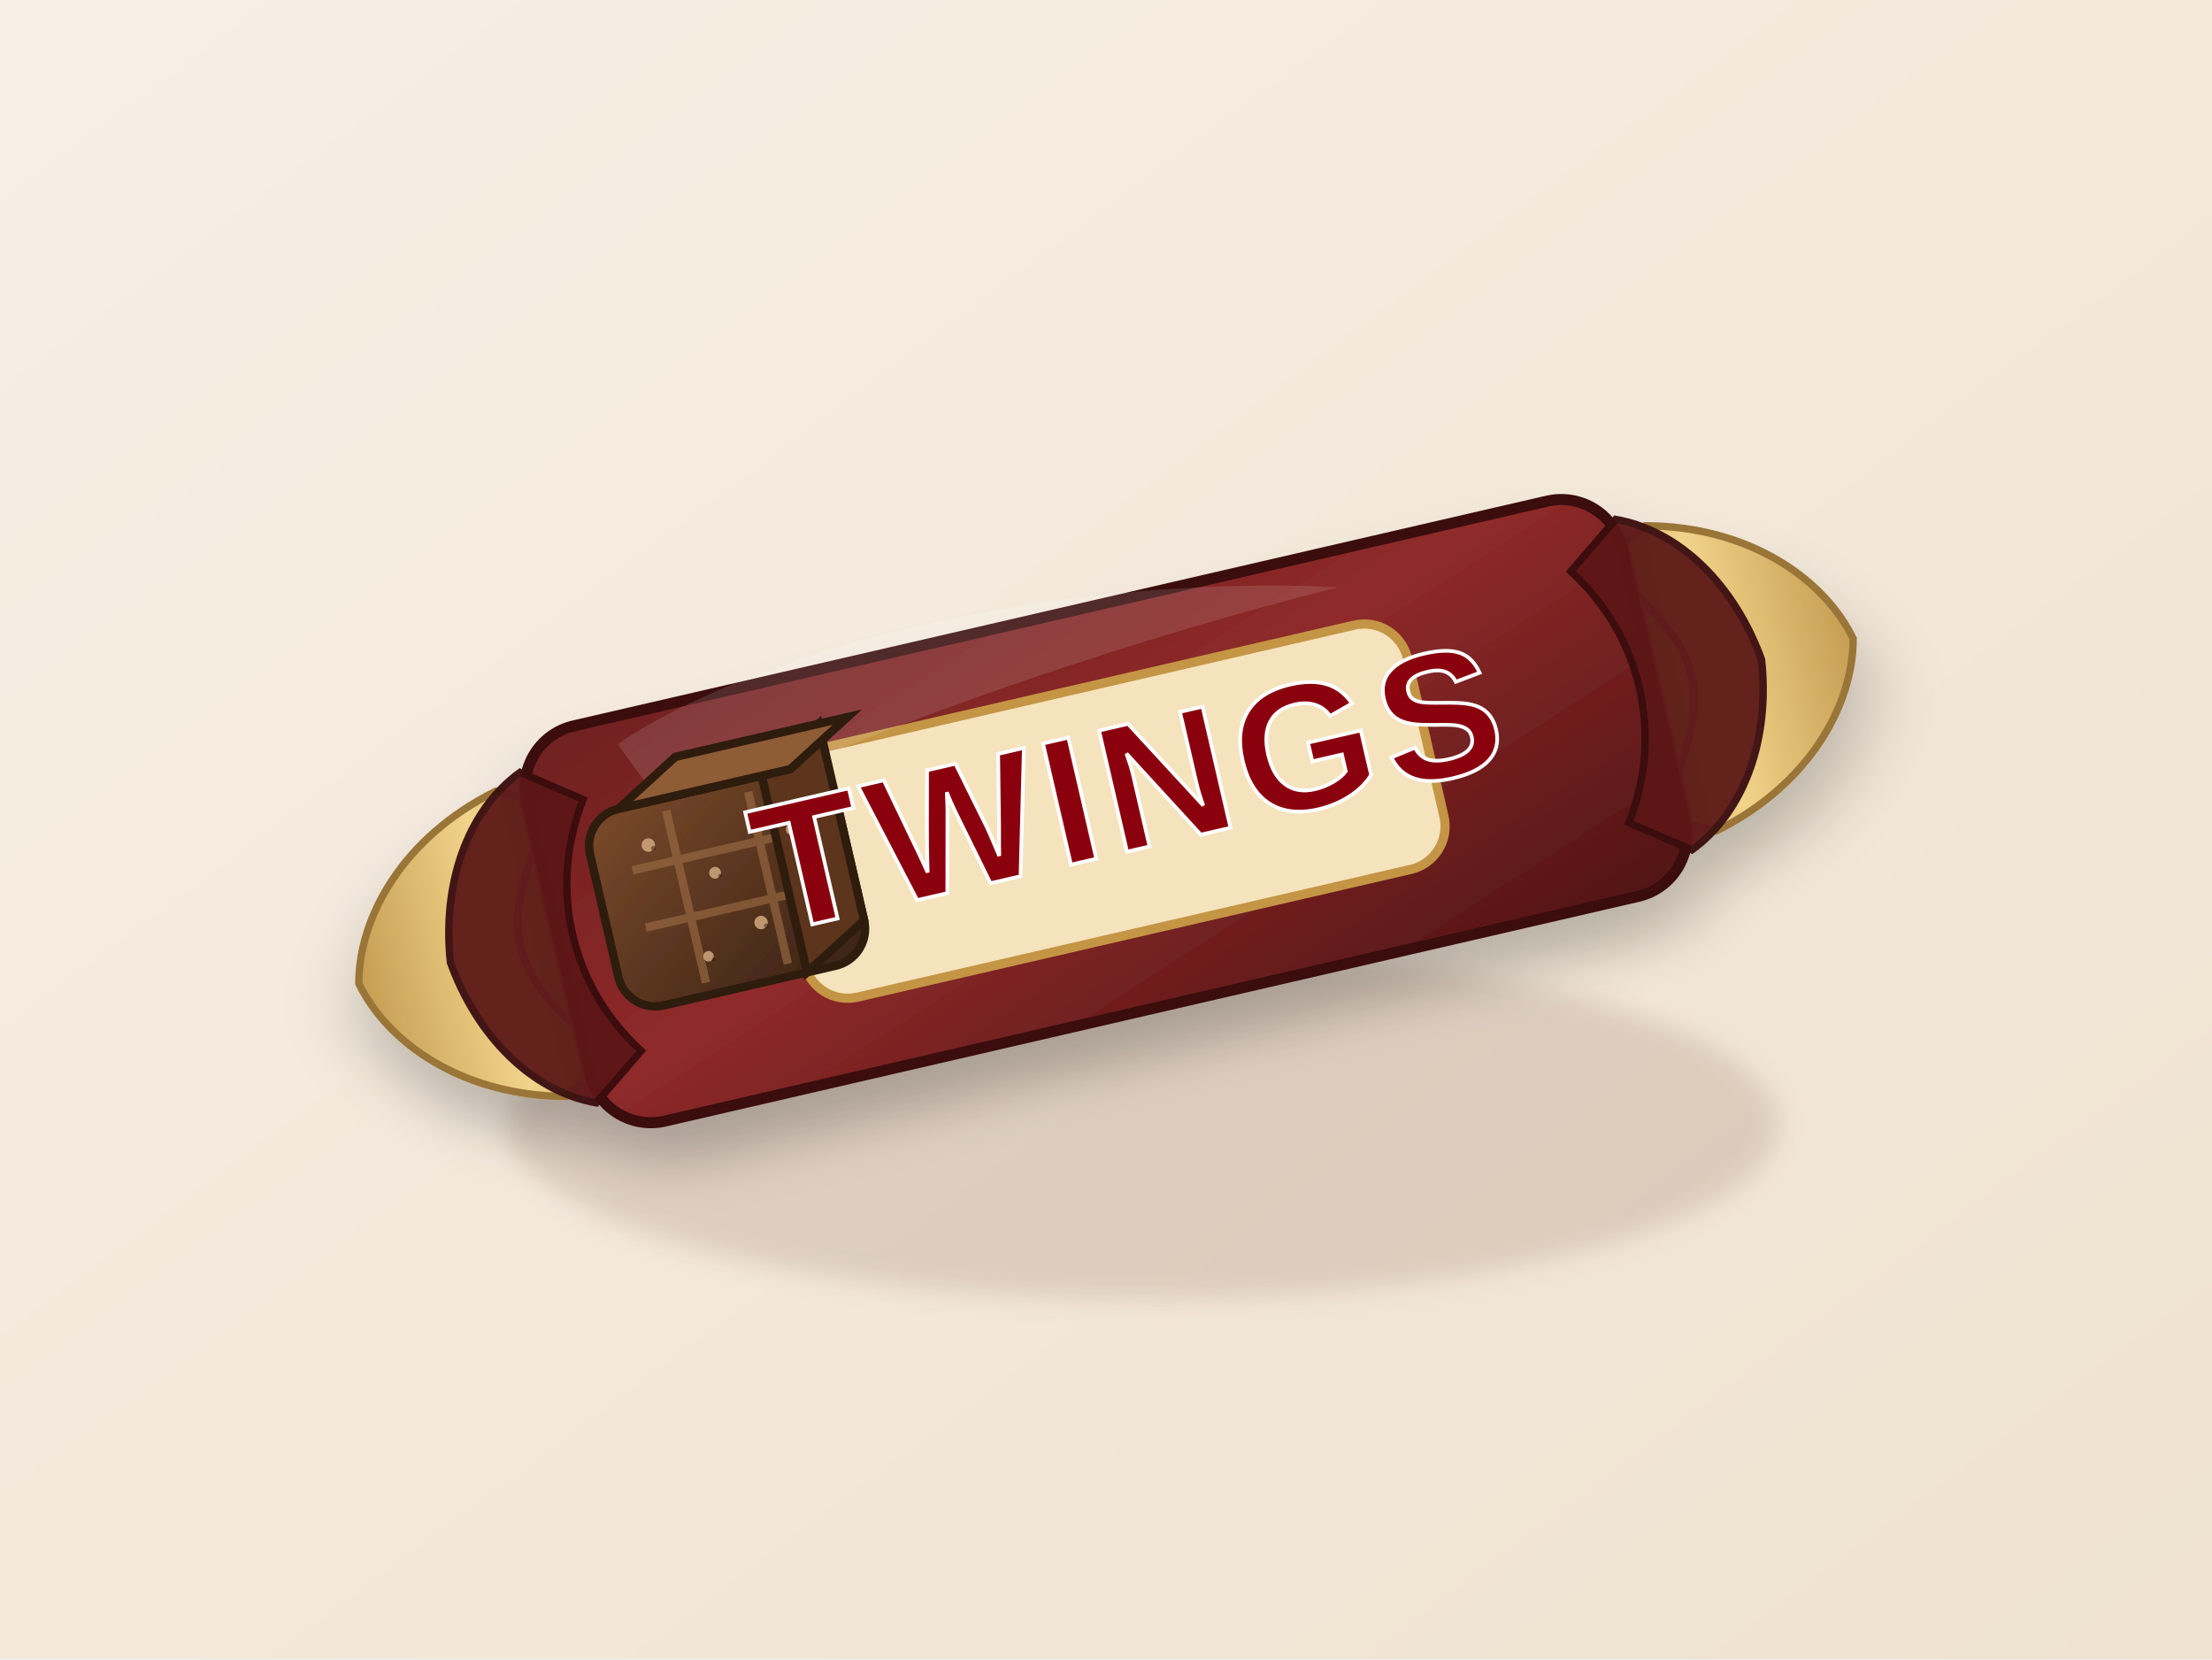
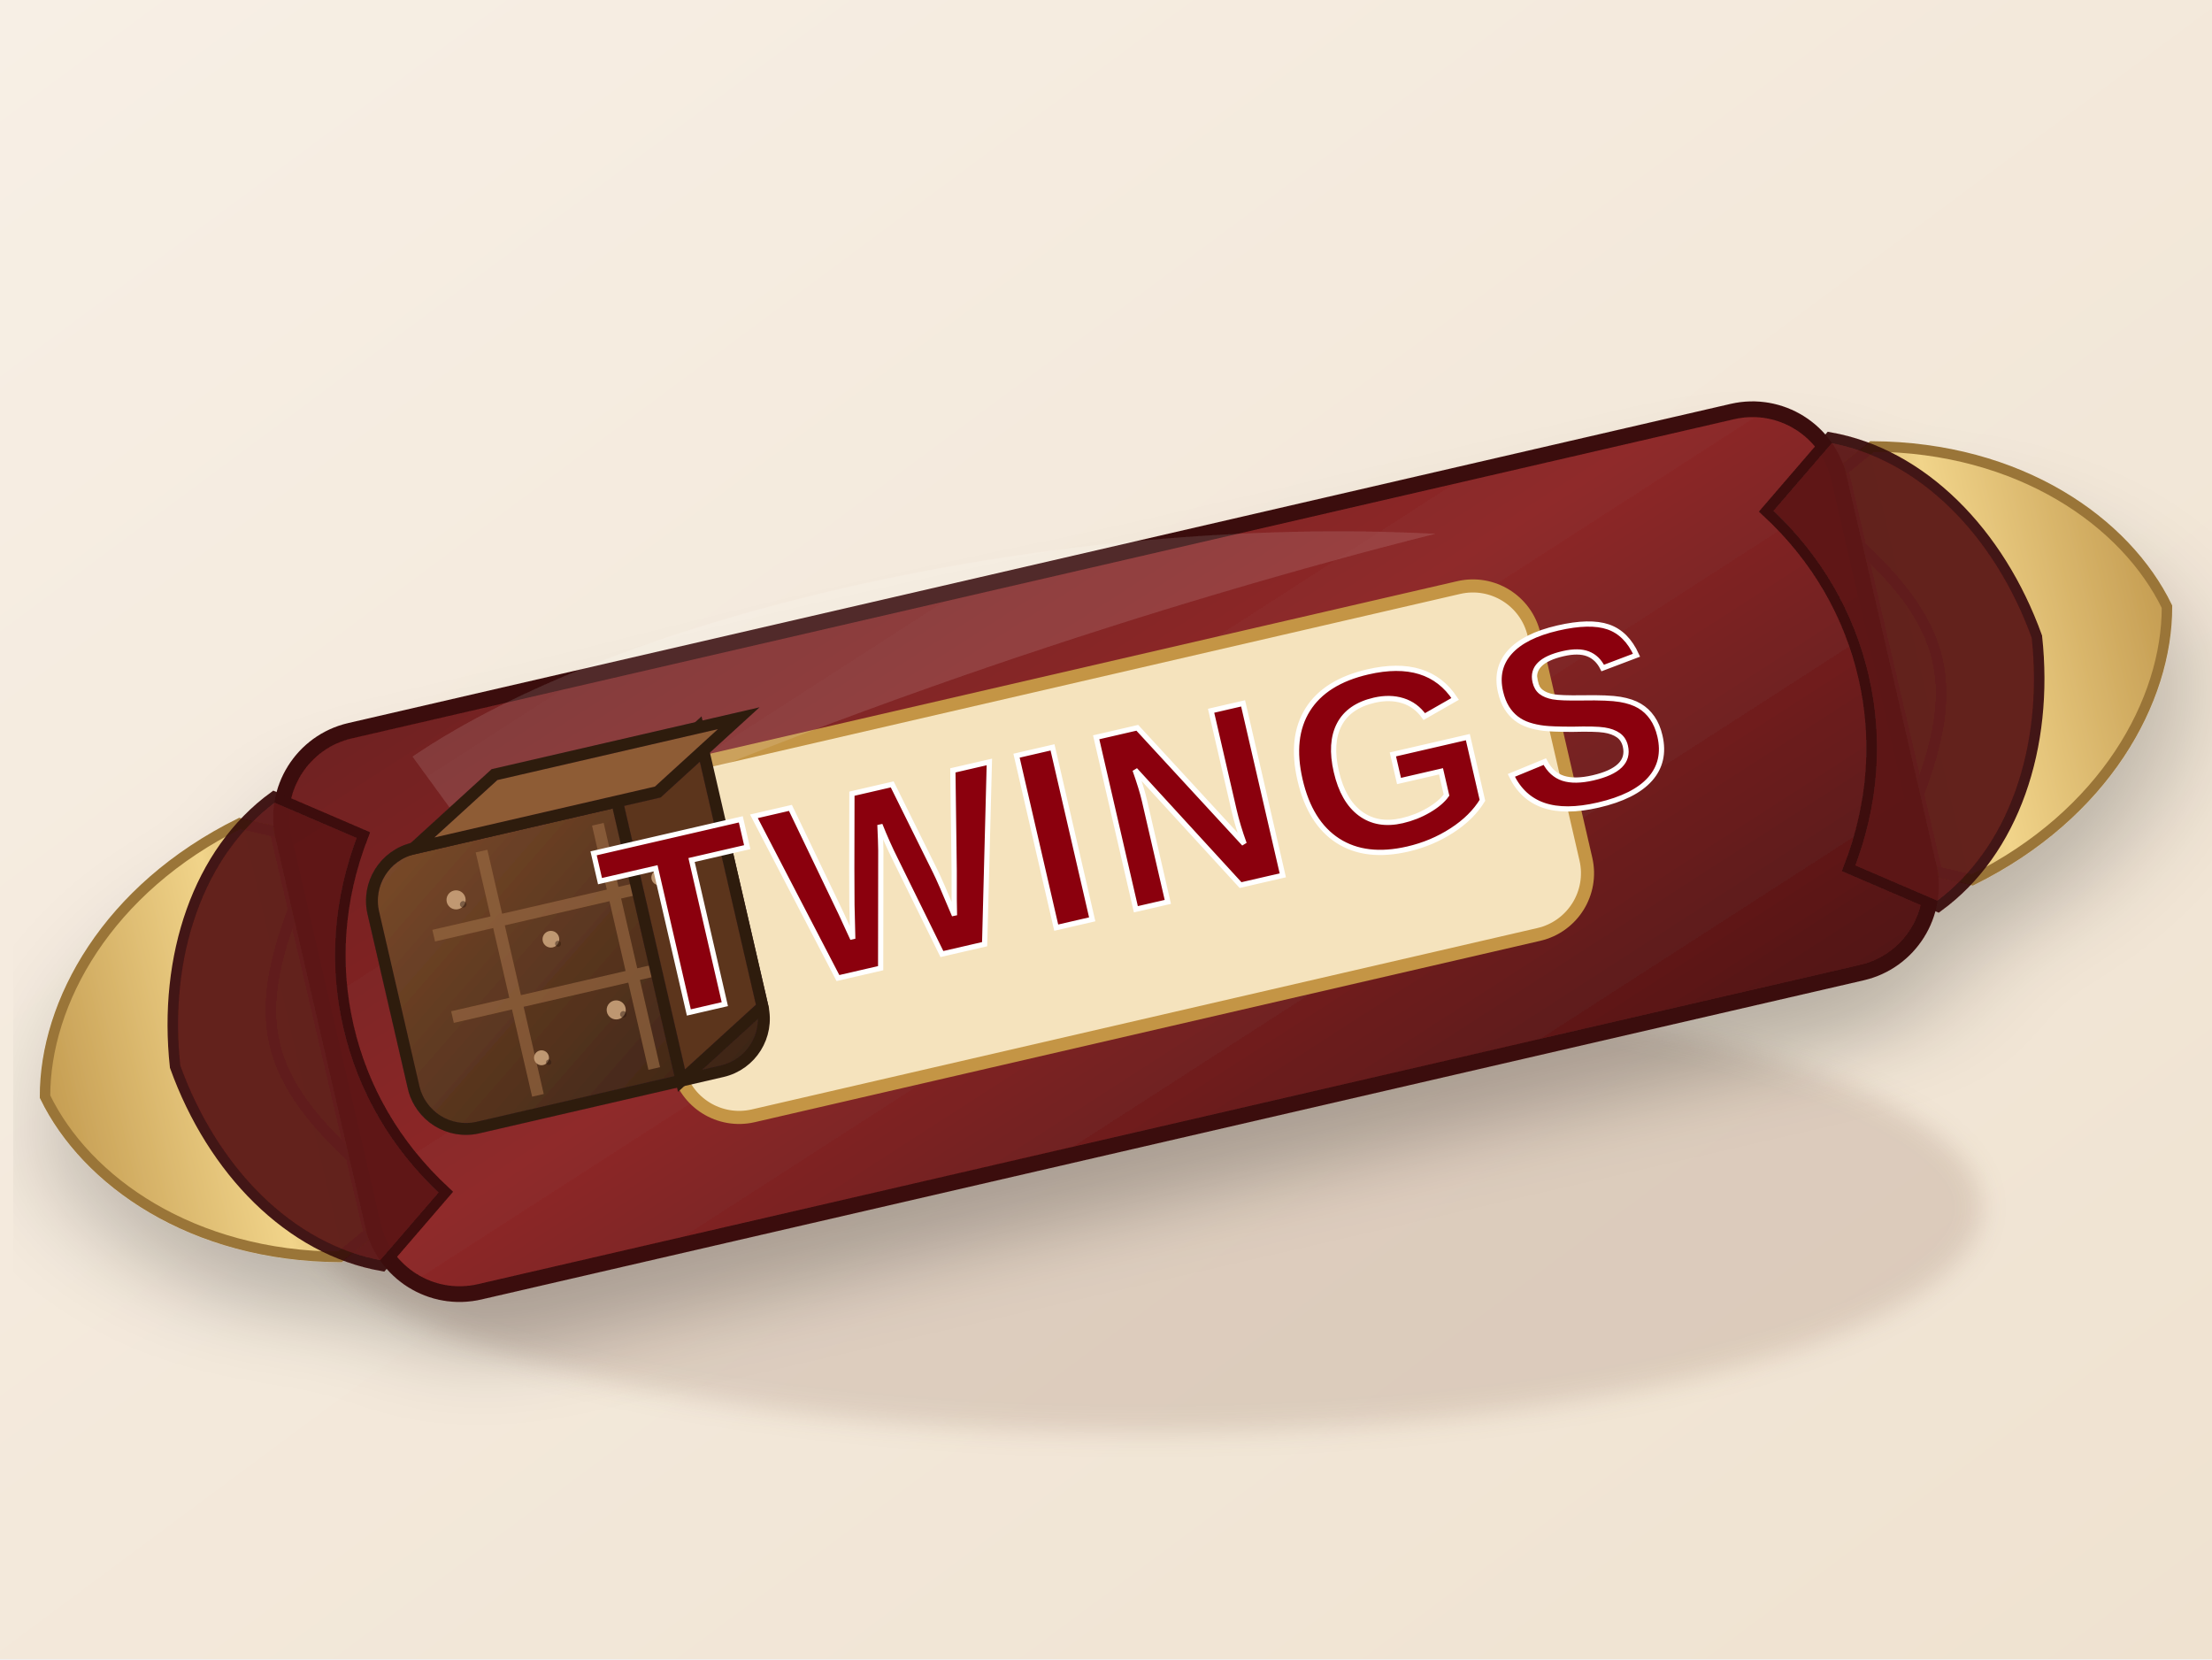
<svg xmlns="http://www.w3.org/2000/svg" width="1200" height="900" viewBox="0 0 1200 900">
  <defs>
    <linearGradient id="bg" x1="0" y1="0" x2="1" y2="1">
      <stop offset="0%" stop-color="#f7efe5" />
      <stop offset="100%" stop-color="#efe2d0" />
    </linearGradient>
    <linearGradient id="wrapperMain" x1="0" y1="0" x2="1" y2="1">
      <stop offset="0%" stop-color="#6e1f1f" />
      <stop offset="45%" stop-color="#8f2a2a" />
      <stop offset="100%" stop-color="#4f1414" />
    </linearGradient>
    <linearGradient id="foil" x1="0" y1="0" x2="1" y2="0">
      <stop offset="0%" stop-color="#c59d52" />
      <stop offset="50%" stop-color="#f1d48a" />
      <stop offset="100%" stop-color="#a57a32" />
    </linearGradient>
    <linearGradient id="choco" x1="0" y1="0" x2="0.9" y2="1">
      <stop offset="0%" stop-color="#7a4a2a" />
      <stop offset="100%" stop-color="#3d2416" />
    </linearGradient>
    <filter id="shadow" x="-30%" y="-30%" width="160%" height="180%">
      <feDropShadow dx="0" dy="22" stdDeviation="18" flood-color="#000000" flood-opacity="0.23" />
    </filter>
    <filter id="soft" x="-20%" y="-20%" width="140%" height="140%">
      <feGaussianBlur stdDeviation="7" />
    </filter>
  </defs>
  <rect width="1200" height="900" fill="url(#bg)" />
-   <ellipse cx="620" cy="610" rx="345" ry="95" fill="#6a4330" opacity="0.16" filter="url(#soft)" />
-   <g transform="translate(600 440) rotate(-13)" filter="url(#shadow)">
+   <ellipse cx="620" cy="655" rx="455" ry="122" fill="#6a4330" opacity="0.16" filter="url(#soft)" />
+   <g transform="translate(600 462) rotate(-13) scale(1.42)" filter="url(#shadow)">
    <g transform="translate(-320 0)">
      <path d="M0,-85                C-55,-72 -88,-35 -96,0                C-88,35 -55,72 0,85                L62,55                C35,30 22,12 22,0                C22,-12 35,-30 62,-55 Z" fill="url(#foil)" stroke="#9a7538" stroke-width="4" />
      <path d="M-8,-62 C-28,-40 -38,-20 -38,0 C-38,20 -28,40 -8,62" fill="none" stroke="#f7e1a5" stroke-width="5" opacity="0.8" />
      <path d="M18,-56 C2,-34 -6,-17 -6,0 C-6,17 2,34 18,56" fill="none" stroke="#8d6a31" stroke-width="4" opacity="0.55" />
    </g>
    <g transform="translate(320 0) scale(-1 1)">
      <path d="M0,-85                C-55,-72 -88,-35 -96,0                C-88,35 -55,72 0,85                L62,55                C35,30 22,12 22,0                C22,-12 35,-30 62,-55 Z" fill="url(#foil)" stroke="#9a7538" stroke-width="4" />
      <path d="M-8,-62 C-28,-40 -38,-20 -38,0 C-38,20 -28,40 -8,62" fill="none" stroke="#f7e1a5" stroke-width="5" opacity="0.8" />
      <path d="M18,-56 C2,-34 -6,-17 -6,0 C-6,17 2,34 18,56" fill="none" stroke="#8d6a31" stroke-width="4" opacity="0.55" />
    </g>
    <rect x="-305" y="-110" width="610" height="220" rx="34" fill="url(#wrapperMain)" stroke="#3a0d0d" stroke-width="6" />
    <path d="M-305,-92              C-338,-78 -360,-42 -365,0              C-360,42 -338,78 -305,92              L-275,70              C-290,48 -297,24 -297,0              C-297,-24 -290,-48 -275,-70 Z" fill="#5c1818" opacity="0.95" stroke="#3a0d0d" stroke-width="4" />
    <path d="M305,-92              C338,-78 360,-42 365,0              C360,42 338,78 305,92              L275,70              C290,48 297,24 297,0              C297,-24 290,-48 275,-70 Z" fill="#5c1818" opacity="0.95" stroke="#3a0d0d" stroke-width="4" />
    <rect x="-178" y="-68" width="356" height="136" rx="24" fill="#f5e3bd" stroke="#c49545" stroke-width="5" />
    <path d="M-250,-95 C-160,-130 10,-130 150,-90 C45,-88 -95,-76 -230,-48 Z" fill="#ffffff" opacity="0.12" />
    <g transform="translate(-278 -6) scale(1.14)">
      <rect x="0" y="-48" width="120" height="96" rx="18" fill="url(#choco)" stroke="#2f1b11" stroke-width="4" />
      <path d="M18,-18 h84 M18,10 h84 M40,-42 v84 M80,-42 v84" stroke="#9a6a42" stroke-width="4" opacity="0.65" />
      <path d="M88,-48 l32,-18 v96 l-32,18 z" fill="#5b341d" stroke="#2f1b11" stroke-width="4" />
      <path d="M18,-48 l32,-18 h84 l-32,18 z" fill="#8e5b35" stroke="#2f1b11" stroke-width="4" />
      <g fill="#caa27a" opacity="0.9">
        <circle cx="28" cy="-28" r="3.2" />
        <circle cx="56" cy="-8" r="2.8" />
        <circle cx="72" cy="20" r="3.2" />
        <circle cx="96" cy="-20" r="2.6" />
        <circle cx="102" cy="12" r="3" />
        <circle cx="44" cy="30" r="2.5" />
      </g>
      <g fill="#2a160e" opacity="0.45">
        <circle cx="30" cy="-26" r="1.1" />
        <circle cx="58" cy="-6" r="1" />
        <circle cx="74" cy="22" r="1.1" />
        <circle cx="98" cy="-18" r="1" />
        <circle cx="104" cy="14" r="1" />
        <circle cx="46" cy="32" r="0.9" />
      </g>
    </g>
    <text x="14" y="24" text-anchor="middle" font-family="Verdana, Arial, sans-serif" font-size="98" font-weight="900" letter-spacing="4" fill="#8b000f" stroke="#ffffff" stroke-width="2">TWINGS</text>
  </g>
</svg>
